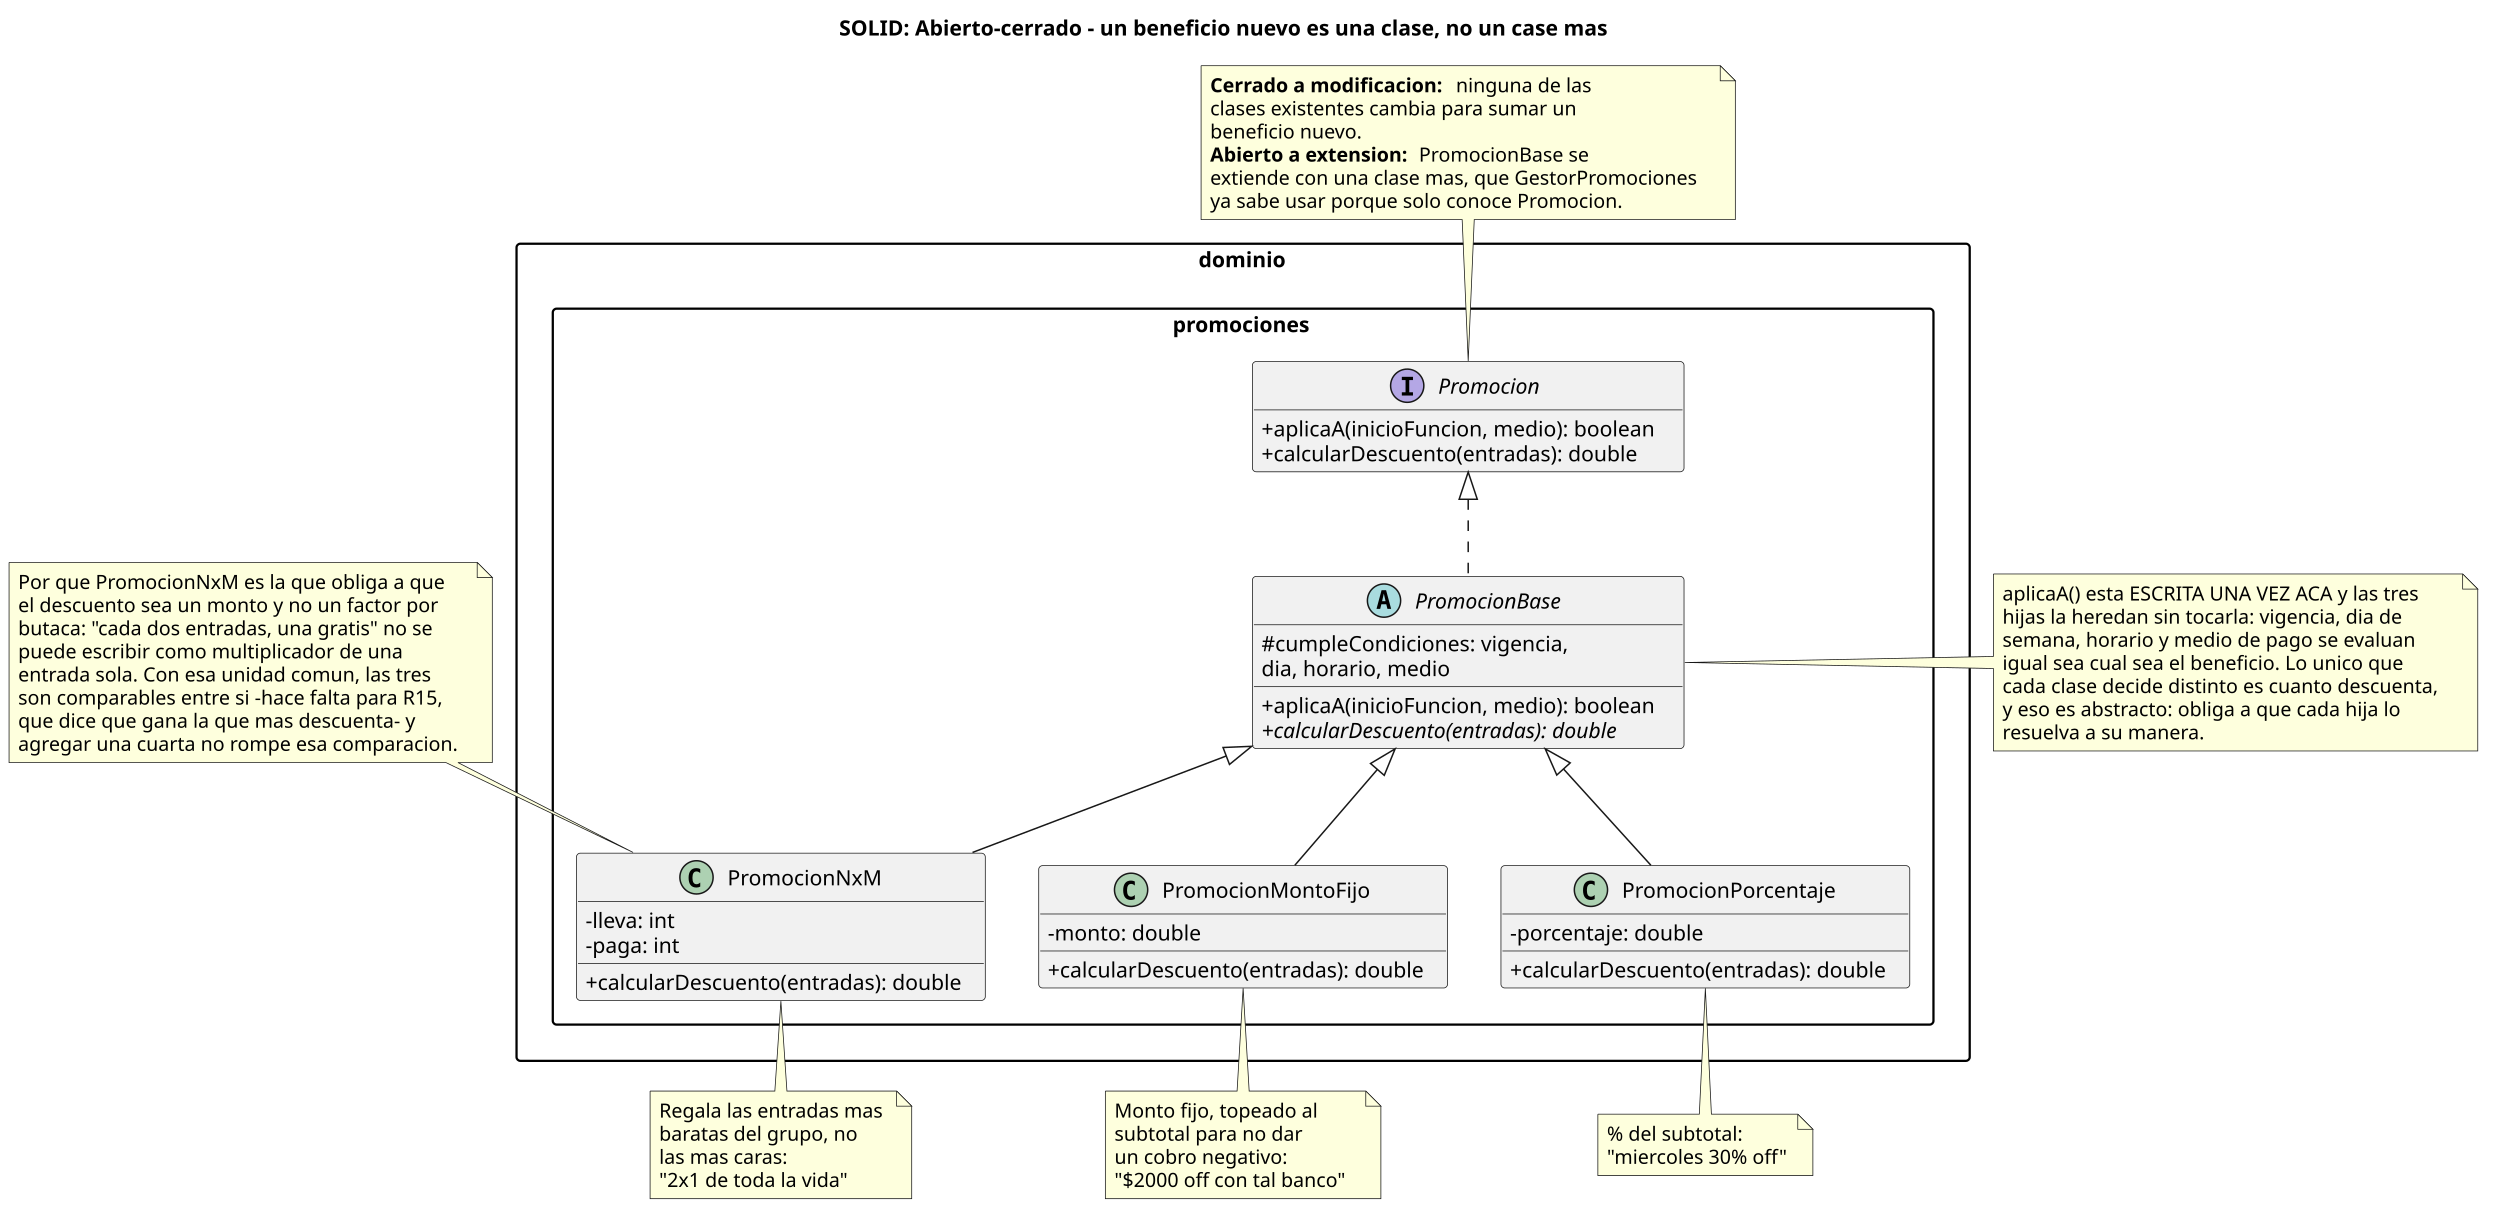
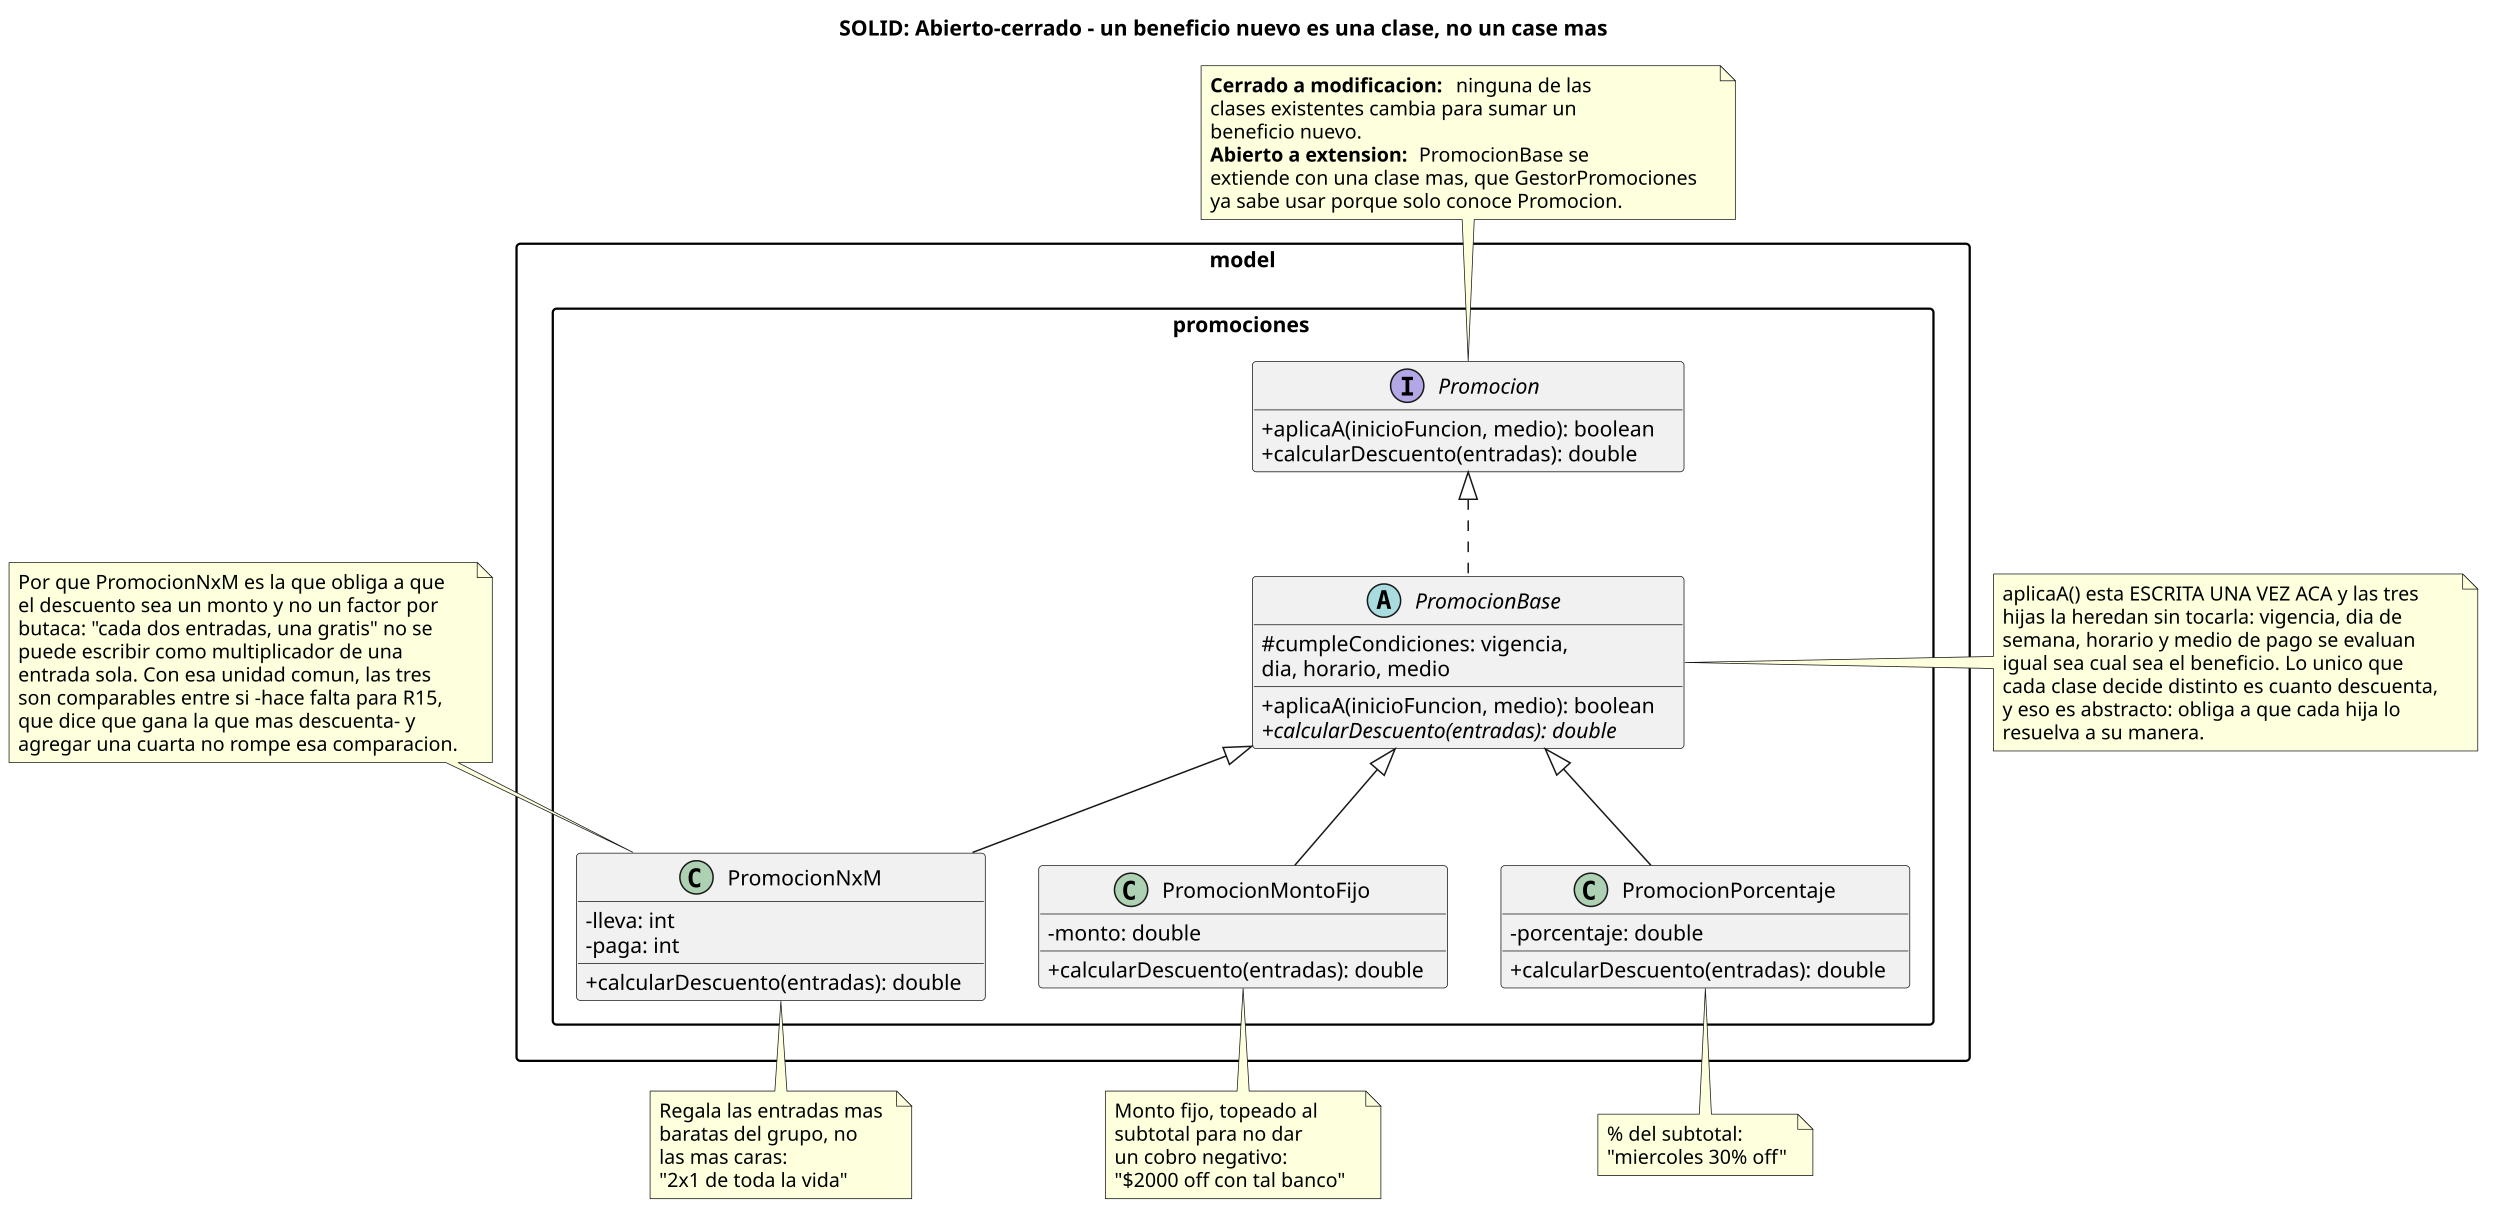
<svg xmlns="http://www.w3.org/2000/svg" contentStyleType="text/css" data-diagram-type="CLASS" height="808px" preserveAspectRatio="none" style="width:1655px;height:808px;background:#FFFFFF;" version="1.1" viewBox="0 0 1655 808" width="1655px" zoomAndPan="magnify">
  <defs />
  <g>
    <g class="title" data-source-line="1">
      <text fill="#000000" font-family="sans-serif" font-size="14" font-weight="700" lengthAdjust="spacing" textLength="537.277" x="555.5" y="23.535">SOLID: Abierto-cerrado - un beneficio nuevo es una clase, no un case mas</text>
    </g>
-     <g class="cluster" data-qualified-name="dominio" data-source-line="17" id="ent0003">
+     <g class="cluster" data-qualified-name="model" data-source-line="17" id="ent0003">
      <rect fill="none" height="540.93" rx="2.5" ry="2.5" style="stroke:#000000;stroke-width:1.5;" width="962" x="341.95" y="161.348" />
-       <text fill="#000000" font-family="sans-serif" font-size="14" font-weight="700" lengthAdjust="spacing" textLength="59.035" x="793.432" y="176.883">dominio</text>
+       <text fill="#000000" font-family="sans-serif" font-size="14" font-weight="700" lengthAdjust="spacing" textLength="44.55" x="800.675" y="176.883">model</text>
    </g>
-     <g class="cluster" data-qualified-name="dominio.promociones" data-source-line="16" id="ent0001">
+     <g class="cluster" data-qualified-name="model.promociones" data-source-line="16" id="ent0001">
      <rect fill="none" height="473.93" rx="2.5" ry="2.5" style="stroke:#000000;stroke-width:1.5;" width="914" x="365.95" y="204.348" />
      <text fill="#000000" font-family="sans-serif" font-size="14" font-weight="700" lengthAdjust="spacing" textLength="93.358" x="776.271" y="219.883">promociones</text>
    </g>
-     <g class="entity" data-qualified-name="dominio.promociones.Promocion" data-source-line="17" id="ent0002">
+     <g class="entity" data-qualified-name="model.promociones.Promocion" data-source-line="17" id="ent0002">
      <rect fill="#F1F1F1" height="72.977" rx="2.5" ry="2.5" style="stroke:#181818;stroke-width:0.5;" width="285.745" x="829.08" y="239.348" />
      <ellipse cx="931.582" cy="255.348" fill="#B4A7E5" rx="11" ry="11" style="stroke:#181818;stroke-width:1;" />
      <path d="M928.009,251.613 L928.009,249.455 L935.389,249.455 L935.389,251.613 L932.923,251.613 L932.923,259.69 L935.389,259.69 L935.389,261.848 L928.009,261.848 L928.009,259.69 L930.475,259.69 L930.475,251.613 Z " fill="#000000" />
      <text fill="#000000" font-family="sans-serif" font-size="14" font-style="italic" lengthAdjust="spacing" textLength="72.242" x="952.082" y="260.639">Promocion</text>
      <line style="stroke:#181818;stroke-width:0.5;" x1="830.08" x2="1113.825" y1="271.348" y2="271.348" />
      <text fill="#000000" font-family="sans-serif" font-size="14" lengthAdjust="spacing" textLength="273.745" x="835.08" y="288.883">+aplicaA(inicioFuncion, medio): boolean</text>
      <text fill="#000000" font-family="sans-serif" font-size="14" lengthAdjust="spacing" textLength="258.638" x="835.08" y="305.372">+calcularDescuento(entradas): double</text>
    </g>
-     <g class="entity" data-qualified-name="dominio.promociones.PromocionBase" data-source-line="22" id="ent0004">
+     <g class="entity" data-qualified-name="model.promociones.PromocionBase" data-source-line="22" id="ent0004">
      <rect fill="#F1F1F1" height="113.953" rx="2.5" ry="2.5" style="stroke:#181818;stroke-width:0.5;" width="285.745" x="829.08" y="381.588" />
      <ellipse cx="916.221" cy="397.588" fill="#A9DCDF" rx="11" ry="11" style="stroke:#181818;stroke-width:1;" />
      <path d="M916.084,392.936 L914.931,398.008 L917.246,398.008 Z M914.59,390.695 L917.587,390.695 L920.932,403.088 L918.483,403.088 L917.72,400.025 L914.441,400.025 L913.694,403.088 L911.245,403.088 Z " fill="#000000" />
      <text fill="#000000" font-family="sans-serif" font-size="14" font-style="italic" lengthAdjust="spacing" textLength="102.963" x="936.721" y="402.879">PromocionBase</text>
      <line style="stroke:#181818;stroke-width:0.5;" x1="830.08" x2="1113.825" y1="413.588" y2="413.588" />
      <text fill="#000000" font-family="sans-serif" font-size="14" lengthAdjust="spacing" textLength="210.465" x="835.08" y="431.123">#cumpleCondiciones: vigencia,</text>
      <text fill="#000000" font-family="sans-serif" font-size="14" lengthAdjust="spacing" textLength="129.76" x="835.08" y="447.612">dia, horario, medio</text>
      <line style="stroke:#181818;stroke-width:0.5;" x1="830.08" x2="1113.825" y1="454.565" y2="454.565" />
      <text fill="#000000" font-family="sans-serif" font-size="14" lengthAdjust="spacing" textLength="273.745" x="835.08" y="472.1">+aplicaA(inicioFuncion, medio): boolean</text>
      <text fill="#000000" font-family="sans-serif" font-size="14" font-style="italic" lengthAdjust="spacing" textLength="258.638" x="835.08" y="488.588">+calcularDescuento(entradas): double</text>
    </g>
-     <g class="entity" data-qualified-name="dominio.promociones.PromocionPorcentaje" data-source-line="28" id="ent0005">
+     <g class="entity" data-qualified-name="model.promociones.PromocionPorcentaje" data-source-line="28" id="ent0005">
      <rect fill="#F1F1F1" height="80.977" rx="2.5" ry="2.5" style="stroke:#181818;stroke-width:0.5;" width="270.638" x="993.63" y="573.058" />
      <ellipse cx="1053.202" cy="589.058" fill="#ADD1B2" rx="11" ry="11" style="stroke:#181818;stroke-width:1;" />
      <path d="M1055.675,595.201 Q1055.094,595.5 1054.455,595.65 Q1053.815,595.799 1053.11,595.799 Q1050.603,595.799 1049.283,594.147 Q1047.964,592.495 1047.964,589.374 Q1047.964,586.245 1049.283,584.593 Q1050.603,582.941 1053.11,582.941 Q1053.815,582.941 1054.463,583.091 Q1055.111,583.24 1055.675,583.539 L1055.675,586.261 Q1055.044,585.68 1054.451,585.411 Q1053.857,585.141 1053.226,585.141 Q1051.881,585.141 1051.197,586.207 Q1050.512,587.274 1050.512,589.374 Q1050.512,591.466 1051.197,592.533 Q1051.881,593.599 1053.226,593.599 Q1053.857,593.599 1054.451,593.33 Q1055.044,593.06 1055.675,592.479 Z " fill="#000000" />
      <text fill="#000000" font-family="sans-serif" font-size="14" lengthAdjust="spacing" textLength="142.994" x="1073.702" y="594.349">PromocionPorcentaje</text>
      <line style="stroke:#181818;stroke-width:0.5;" x1="994.63" x2="1263.268" y1="605.058" y2="605.058" />
      <text fill="#000000" font-family="sans-serif" font-size="14" lengthAdjust="spacing" textLength="135.543" x="999.63" y="622.593">-porcentaje: double</text>
      <line style="stroke:#181818;stroke-width:0.5;" x1="994.63" x2="1263.268" y1="629.547" y2="629.547" />
      <text fill="#000000" font-family="sans-serif" font-size="14" lengthAdjust="spacing" textLength="258.638" x="999.63" y="647.082">+calcularDescuento(entradas): double</text>
    </g>
-     <g class="entity" data-qualified-name="dominio.promociones.PromocionMontoFijo" data-source-line="32" id="ent0006">
+     <g class="entity" data-qualified-name="model.promociones.PromocionMontoFijo" data-source-line="32" id="ent0006">
      <rect fill="#F1F1F1" height="80.977" rx="2.5" ry="2.5" style="stroke:#181818;stroke-width:0.5;" width="270.638" x="687.63" y="573.058" />
      <ellipse cx="748.781" cy="589.058" fill="#ADD1B2" rx="11" ry="11" style="stroke:#181818;stroke-width:1;" />
      <path d="M751.254,595.201 Q750.673,595.5 750.034,595.65 Q749.395,595.799 748.689,595.799 Q746.182,595.799 744.862,594.147 Q743.543,592.495 743.543,589.374 Q743.543,586.245 744.862,584.593 Q746.182,582.941 748.689,582.941 Q749.395,582.941 750.042,583.091 Q750.69,583.24 751.254,583.539 L751.254,586.261 Q750.623,585.68 750.03,585.411 Q749.436,585.141 748.805,585.141 Q747.461,585.141 746.776,586.207 Q746.091,587.274 746.091,589.374 Q746.091,591.466 746.776,592.533 Q747.461,593.599 748.805,593.599 Q749.436,593.599 750.03,593.33 Q750.623,593.06 751.254,592.479 Z " fill="#000000" />
      <text fill="#000000" font-family="sans-serif" font-size="14" lengthAdjust="spacing" textLength="139.836" x="769.281" y="594.349">PromocionMontoFijo</text>
      <line style="stroke:#181818;stroke-width:0.5;" x1="688.63" x2="957.268" y1="605.058" y2="605.058" />
      <text fill="#000000" font-family="sans-serif" font-size="14" lengthAdjust="spacing" textLength="107.912" x="693.63" y="622.593">-monto: double</text>
      <line style="stroke:#181818;stroke-width:0.5;" x1="688.63" x2="957.268" y1="629.547" y2="629.547" />
      <text fill="#000000" font-family="sans-serif" font-size="14" lengthAdjust="spacing" textLength="258.638" x="693.63" y="647.082">+calcularDescuento(entradas): double</text>
    </g>
-     <g class="entity" data-qualified-name="dominio.promociones.PromocionNxM" data-source-line="36" id="ent0007">
+     <g class="entity" data-qualified-name="model.promociones.PromocionNxM" data-source-line="36" id="ent0007">
      <rect fill="#F1F1F1" height="97.465" rx="2.5" ry="2.5" style="stroke:#181818;stroke-width:0.5;" width="270.638" x="381.63" y="564.808" />
      <ellipse cx="461.084" cy="580.808" fill="#ADD1B2" rx="11" ry="11" style="stroke:#181818;stroke-width:1;" />
      <path d="M463.557,586.951 Q462.976,587.25 462.337,587.4 Q461.698,587.549 460.992,587.549 Q458.486,587.549 457.166,585.897 Q455.846,584.245 455.846,581.124 Q455.846,577.995 457.166,576.343 Q458.486,574.691 460.992,574.691 Q461.698,574.691 462.345,574.841 Q462.993,574.99 463.557,575.289 L463.557,578.011 Q462.926,577.43 462.333,577.161 Q461.739,576.891 461.108,576.891 Q459.764,576.891 459.079,577.957 Q458.394,579.024 458.394,581.124 Q458.394,583.216 459.079,584.283 Q459.764,585.349 461.108,585.349 Q461.739,585.349 462.333,585.08 Q462.926,584.81 463.557,584.229 Z " fill="#000000" />
      <text fill="#000000" font-family="sans-serif" font-size="14" lengthAdjust="spacing" textLength="103.23" x="481.584" y="586.099">PromocionNxM</text>
      <line style="stroke:#181818;stroke-width:0.5;" x1="382.63" x2="651.268" y1="596.808" y2="596.808" />
      <text fill="#000000" font-family="sans-serif" font-size="14" lengthAdjust="spacing" textLength="65.803" x="387.63" y="614.343">-lleva: int</text>
      <text fill="#000000" font-family="sans-serif" font-size="14" lengthAdjust="spacing" textLength="67.936" x="387.63" y="630.832">-paga: int</text>
      <line style="stroke:#181818;stroke-width:0.5;" x1="382.63" x2="651.268" y1="637.785" y2="637.785" />
      <text fill="#000000" font-family="sans-serif" font-size="14" lengthAdjust="spacing" textLength="258.638" x="387.63" y="655.32">+calcularDescuento(entradas): double</text>
    </g>
    <g class="entity" data-qualified-name="GMN16" data-source-line="49" id="ent0017">
      <path d="M1319.63,379.978 L1319.63,434.568 L1115.32,438.568 L1319.63,442.568 L1319.63,497.152 A0,0 0 0 0 1319.63,497.152 L1640.277,497.152 A0,0 0 0 0 1640.277,497.152 L1640.277,389.978 L1630.277,379.978 L1319.63,379.978 A0,0 0 0 0 1319.63,379.978" fill="#FEFFDD" style="stroke:#181818;stroke-width:0.5;" />
      <path d="M1630.277,379.978 L1630.277,389.978 L1640.277,389.978 L1630.277,379.978" fill="#FEFFDD" style="stroke:#181818;stroke-width:0.5;" />
      <text fill="#000000" font-family="sans-serif" font-size="13" lengthAdjust="spacing" textLength="291.478" x="1325.63" y="397.547">aplicaA() esta ESCRITA UNA VEZ ACA y las tres</text>
      <text fill="#000000" font-family="sans-serif" font-size="13" lengthAdjust="spacing" textLength="276.282" x="1325.63" y="412.857">hijas la heredan sin tocarla: vigencia, dia de</text>
      <text fill="#000000" font-family="sans-serif" font-size="13" lengthAdjust="spacing" textLength="282.02" x="1325.63" y="428.168">semana, horario y medio de pago se evaluan</text>
      <text fill="#000000" font-family="sans-serif" font-size="13" lengthAdjust="spacing" textLength="277.272" x="1325.63" y="443.478">igual sea cual sea el beneficio. Lo unico que</text>
      <text fill="#000000" font-family="sans-serif" font-size="13" lengthAdjust="spacing" textLength="299.647" x="1325.63" y="458.789">cada clase decide distinto es cuanto descuenta,</text>
      <text fill="#000000" font-family="sans-serif" font-size="13" lengthAdjust="spacing" textLength="276.047" x="1325.63" y="474.099">y eso es abstracto: obliga a que cada hija lo</text>
      <text fill="#000000" font-family="sans-serif" font-size="13" lengthAdjust="spacing" textLength="137.617" x="1325.63" y="489.41">resuelva a su manera.</text>
    </g>
    <g class="entity" data-qualified-name="GMN19" data-source-line="59" id="ent0020">
      <path d="M1057.78,737.588 L1057.78,778.209 A0,0 0 0 0 1057.78,778.209 L1200.122,778.209 A0,0 0 0 0 1200.122,778.209 L1200.122,747.588 L1190.122,737.588 L1132.95,737.588 L1128.95,654.198 L1124.95,737.588 L1057.78,737.588 A0,0 0 0 0 1057.78,737.588" fill="#FEFFDD" style="stroke:#181818;stroke-width:0.5;" />
      <path d="M1190.122,737.588 L1190.122,747.588 L1200.122,747.588 L1190.122,737.588" fill="#FEFFDD" style="stroke:#181818;stroke-width:0.5;" />
      <text fill="#000000" font-family="sans-serif" font-size="13" lengthAdjust="spacing" textLength="91.736" x="1063.78" y="755.157">% del subtotal:</text>
      <text fill="#000000" font-family="sans-serif" font-size="13" lengthAdjust="spacing" textLength="121.342" x="1063.78" y="770.467">"miercoles 30% off"</text>
    </g>
    <g class="entity" data-qualified-name="GMN22" data-source-line="63" id="ent0023">
      <path d="M731.75,722.278 L731.75,793.52 A0,0 0 0 0 731.75,793.52 L914.145,793.52 A0,0 0 0 0 914.145,793.52 L914.145,732.278 L904.145,722.278 L826.95,722.278 L822.95,654.198 L818.95,722.278 L731.75,722.278 A0,0 0 0 0 731.75,722.278" fill="#FEFFDD" style="stroke:#181818;stroke-width:0.5;" />
      <path d="M904.145,722.278 L904.145,732.278 L914.145,732.278 L904.145,722.278" fill="#FEFFDD" style="stroke:#181818;stroke-width:0.5;" />
      <text fill="#000000" font-family="sans-serif" font-size="13" lengthAdjust="spacing" textLength="139.585" x="737.75" y="739.847">Monto fijo, topeado al</text>
      <text fill="#000000" font-family="sans-serif" font-size="13" lengthAdjust="spacing" textLength="128.458" x="737.75" y="755.157">subtotal para no dar</text>
      <text fill="#000000" font-family="sans-serif" font-size="13" lengthAdjust="spacing" textLength="118.536" x="737.75" y="770.468">un cobro negativo:</text>
      <text fill="#000000" font-family="sans-serif" font-size="13" lengthAdjust="spacing" textLength="161.395" x="737.75" y="785.778">"$2000 off con tal banco"</text>
    </g>
    <g class="entity" data-qualified-name="GMN25" data-source-line="69" id="ent0026">
      <path d="M430.36,722.278 L430.36,793.52 A0,0 0 0 0 430.36,793.52 L603.551,793.52 A0,0 0 0 0 603.551,793.52 L603.551,732.278 L593.551,722.278 L520.95,722.278 L516.95,662.738 L512.95,722.278 L430.36,722.278 A0,0 0 0 0 430.36,722.278" fill="#FEFFDD" style="stroke:#181818;stroke-width:0.5;" />
      <path d="M593.551,722.278 L593.551,732.278 L603.551,732.278 L593.551,722.278" fill="#FEFFDD" style="stroke:#181818;stroke-width:0.5;" />
      <text fill="#000000" font-family="sans-serif" font-size="13" lengthAdjust="spacing" textLength="152.191" x="436.36" y="739.847">Regala las entradas mas</text>
      <text fill="#000000" font-family="sans-serif" font-size="13" lengthAdjust="spacing" textLength="135.878" x="436.36" y="755.157">baratas del grupo, no</text>
      <text fill="#000000" font-family="sans-serif" font-size="13" lengthAdjust="spacing" textLength="88.81" x="436.36" y="770.468">las mas caras:</text>
      <text fill="#000000" font-family="sans-serif" font-size="13" lengthAdjust="spacing" textLength="130.997" x="436.36" y="785.778">"2x1 de toda la vida"</text>
    </g>
    <g class="entity" data-qualified-name="N1" data-source-line="76" id="ent0028">
      <path d="M6,372.328 L6,504.813 A0,0 0 0 0 6,504.813 L295.15,504.813 L419.09,564.318 L303.15,504.813 L325.905,504.813 A0,0 0 0 0 325.905,504.813 L325.905,382.328 L315.905,372.328 L6,372.328 A0,0 0 0 0 6,372.328" fill="#FEFFDD" style="stroke:#181818;stroke-width:0.5;" />
      <path d="M315.905,372.328 L315.905,382.328 L325.905,382.328 L315.905,372.328" fill="#FEFFDD" style="stroke:#181818;stroke-width:0.5;" />
      <text fill="#000000" font-family="sans-serif" font-size="13" lengthAdjust="spacing" textLength="290.685" x="12" y="389.897">Por que PromocionNxM es la que obliga a que</text>
      <text fill="#000000" font-family="sans-serif" font-size="13" lengthAdjust="spacing" textLength="288.431" x="12" y="405.207">el descuento sea un monto y no un factor por</text>
      <text fill="#000000" font-family="sans-serif" font-size="13" lengthAdjust="spacing" textLength="284.603" x="12" y="420.518">butaca: "cada dos entradas, una gratis" no se</text>
      <text fill="#000000" font-family="sans-serif" font-size="13" lengthAdjust="spacing" textLength="263.459" x="12" y="435.828">puede escribir como multiplicador de una</text>
      <text fill="#000000" font-family="sans-serif" font-size="13" lengthAdjust="spacing" textLength="284.667" x="12" y="451.139">entrada sola. Con esa unidad comun, las tres</text>
      <text fill="#000000" font-family="sans-serif" font-size="13" lengthAdjust="spacing" textLength="296.106" x="12" y="466.449">son comparables entre si -hace falta para R15,</text>
      <text fill="#000000" font-family="sans-serif" font-size="13" lengthAdjust="spacing" textLength="275.082" x="12" y="481.76">que dice que gana la que mas descuenta- y</text>
      <text fill="#000000" font-family="sans-serif" font-size="13" lengthAdjust="spacing" textLength="298.905" x="12" y="497.07">agregar una cuarta no rompe esa comparacion.</text>
    </g>
    <g class="entity" data-qualified-name="N2" data-source-line="88" id="ent0030">
      <path d="M795.12,43.488 L795.12,145.352 A0,0 0 0 0 795.12,145.352 L967.95,145.352 L971.95,239.058 L975.95,145.352 L1148.794,145.352 A0,0 0 0 0 1148.794,145.352 L1148.794,53.488 L1138.794,43.488 L795.12,43.488 A0,0 0 0 0 795.12,43.488" fill="#FEFFDD" style="stroke:#181818;stroke-width:0.5;" />
      <path d="M1138.794,43.488 L1138.794,53.488 L1148.794,53.488 L1138.794,43.488" fill="#FEFFDD" style="stroke:#181818;stroke-width:0.5;" />
      <text fill="#000000" font-family="sans-serif" font-size="13" font-weight="700" lengthAdjust="spacing" textLength="158.596" x="801.12" y="61.057">Cerrado a modificacion:</text>
      <text fill="#000000" font-family="sans-serif" font-size="13" lengthAdjust="spacing" textLength="92.53" x="963.83" y="61.057">ninguna de las</text>
      <text fill="#000000" font-family="sans-serif" font-size="13" lengthAdjust="spacing" textLength="251.583" x="801.12" y="76.367">clases existentes cambia para sumar un</text>
      <text fill="#000000" font-family="sans-serif" font-size="13" lengthAdjust="spacing" textLength="103.994" x="801.12" y="91.678">beneficio nuevo.</text>
      <text fill="#000000" font-family="sans-serif" font-size="13" font-weight="700" lengthAdjust="spacing" textLength="134.075" x="801.12" y="106.988">Abierto a extension:</text>
      <text fill="#000000" font-family="sans-serif" font-size="13" lengthAdjust="spacing" textLength="113.591" x="939.308" y="106.988">PromocionBase se</text>
      <text fill="#000000" font-family="sans-serif" font-size="13" lengthAdjust="spacing" textLength="332.674" x="801.12" y="122.299">extiende con una clase mas, que GestorPromociones</text>
      <text fill="#000000" font-family="sans-serif" font-size="13" lengthAdjust="spacing" textLength="282.204" x="801.12" y="137.609">ya sabe usar porque solo conoce Promocion.</text>
    </g>
    <g class="link" data-entity-1="ent0002" data-entity-2="ent0004" data-link-type="extension" data-source-line="43" id="lnk9">
      <path codeLine="43" d="M971.95,330.508 C971.95,350.668 971.95,358.338 971.95,381.158" fill="none" id="Promocion-backto-PromocionBase" style="stroke:#181818;stroke-width:1;stroke-dasharray:7,7;" />
      <polygon fill="none" points="971.95,312.508,965.95,330.508,977.95,330.508,971.95,312.508" style="stroke:#181818;stroke-width:1;stroke-linejoin:miter;stroke-miterlimit:10;" />
    </g>
    <g class="link" data-entity-1="ent0004" data-entity-2="ent0005" data-link-type="extension" data-source-line="44" id="lnk11">
      <path codeLine="44" d="M1035.026,509.058 C1057.856,534.218 1072.15,549.958 1092.89,572.808" fill="none" id="PromocionBase-backto-PromocionPorcentaje" style="stroke:#181818;stroke-width:1;" />
      <polygon fill="none" points="1022.93,495.728,1030.582,513.09,1039.469,505.027,1022.93,495.728" style="stroke:#181818;stroke-width:1;stroke-linejoin:miter;stroke-miterlimit:10;" />
    </g>
    <g class="link" data-entity-1="ent0004" data-entity-2="ent0006" data-link-type="extension" data-source-line="45" id="lnk13">
      <path codeLine="45" d="M911.833,509.367 C890.163,534.527 876.86,549.958 857.18,572.808" fill="none" id="PromocionBase-backto-PromocionMontoFijo" style="stroke:#181818;stroke-width:1;" />
      <polygon fill="none" points="923.58,495.728,907.287,505.451,916.379,513.283,923.58,495.728" style="stroke:#181818;stroke-width:1;stroke-linejoin:miter;stroke-miterlimit:10;" />
    </g>
    <g class="link" data-entity-1="ent0004" data-entity-2="ent0007" data-link-type="extension" data-source-line="46" id="lnk15">
      <path codeLine="46" d="M811.785,500.455 C752.525,522.985 701.22,542.488 643.8,564.318" fill="none" id="PromocionBase-backto-PromocionNxM" style="stroke:#181818;stroke-width:1;" />
      <polygon fill="none" points="828.61,494.058,809.653,494.847,813.917,506.063,828.61,494.058" style="stroke:#181818;stroke-width:1;stroke-linejoin:miter;stroke-miterlimit:10;" />
    </g>
  </g>
</svg>
